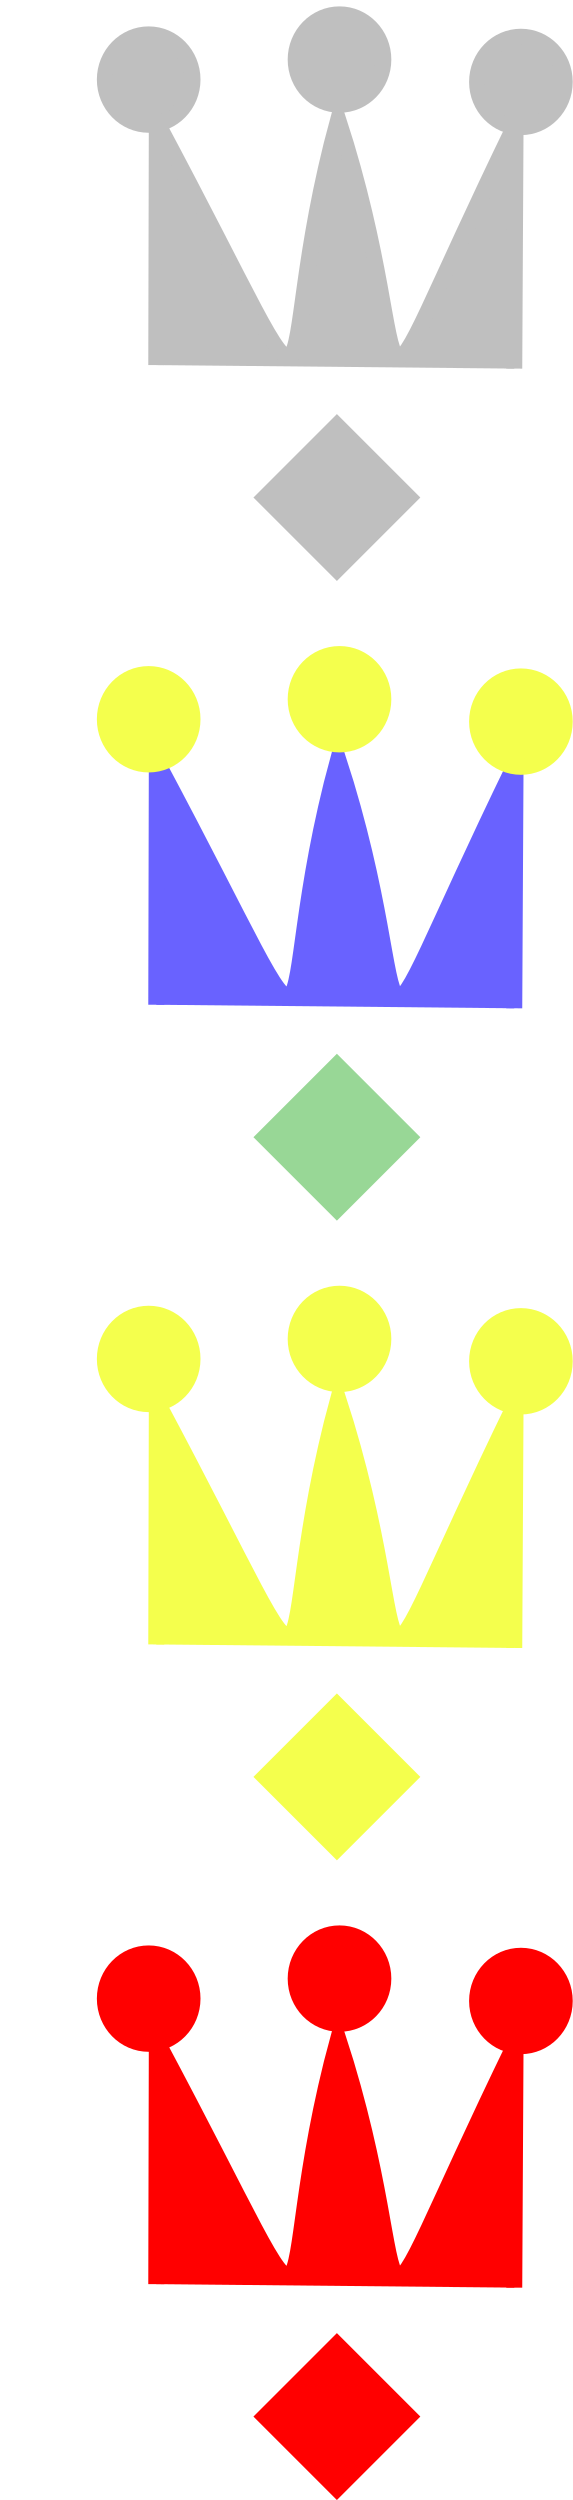
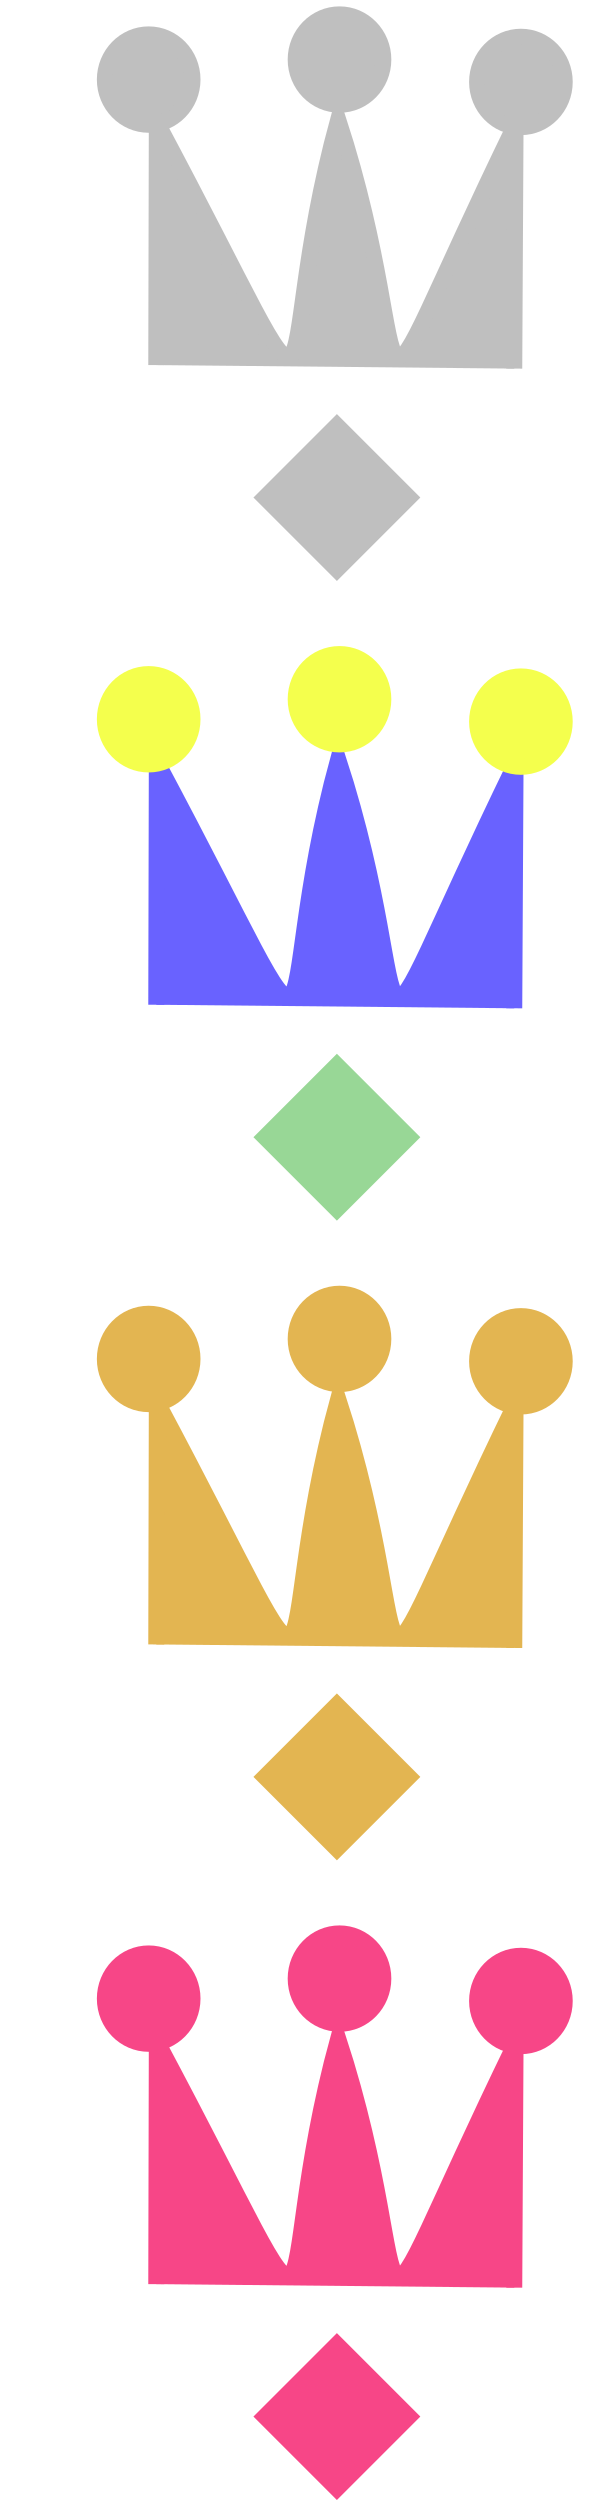
- <svg xmlns="http://www.w3.org/2000/svg" width="21.492" height="93.797" id="svg2" version="1.1">
+ <svg xmlns="http://www.w3.org/2000/svg" width="22.492" height="93.797" id="svg2" version="1.1">
  <defs id="defs4">
    <clipPath clipPathUnits="userSpaceOnUse" id="clipPath4539">
-       <rect style="fill:#ff0000;fill-opacity:1;stroke:none" id="rect4541" width="4.428" height="4.428" x="23.475" y="4.895" transform="matrix(0.7071068,0.7071068,-0.7071068,0.7071068,0,0)" />
+       <rect style="fill:#F74687;fill-opacity:1;stroke:none" id="rect4541" width="4.428" height="4.428" x="23.475" y="4.895" transform="matrix(0.7071068,0.7071068,-0.7071068,0.7071068,0,0)" />
    </clipPath>
  </defs>
  <g id="layer1" transform="translate(-0.1450826,18.06345)">
    <rect style="fill:none;stroke-width:0.6;stroke-miterlimit:4;stroke-dasharray:none" id="rect3020" width="21.145" height="21.145" x="0.145" y="3.082" />
    <rect style="fill:none;stroke-width:0.6;stroke-miterlimit:4;stroke-dasharray:none" id="rect4004" width="21.145" height="21.145" x="0.145" y="3.082" />
    <rect y="-18.063" x="0.145" height="21.145" width="21.145" id="rect4024" style="fill:none;stroke-width:0.6;stroke-miterlimit:4;stroke-dasharray:none" />
    <path id="path4036" d="m 19.439,-4.234 0.049,-9.178 c -6.388,13.141 -3.319,10.148 -6.654,-0.181 -2.785,10.27 0.272,13.36 -6.805,0.106 l -0.021,9.121" style="fill:#bfbfbf;fill-opacity:1;stroke:#bfbfbf;stroke-width:0.6;stroke-linecap:butt;stroke-linejoin:miter;stroke-miterlimit:4;stroke-opacity:1;stroke-dasharray:none" />
    <rect y="-18.063" x="0.145" height="21.145" width="21.145" id="rect4084" style="fill:none;stroke-width:0.6;stroke-miterlimit:4;stroke-dasharray:none" />
    <g id="g4209" transform="translate(89.66491,-47.02981)" />
    <g id="g4211" transform="translate(89.66491,-47.02981)" />
    <g id="g4213" transform="translate(89.66491,-47.02981)" />
    <g id="g4215" transform="translate(89.66491,-47.02981)" />
    <g id="g4217" transform="translate(89.66491,-47.02981)" />
    <g id="g4219" transform="translate(89.66491,-47.02981)" />
    <g id="g4221" transform="translate(89.66491,-47.02981)" />
    <g id="g4223" transform="translate(89.66491,-47.02981)" />
    <g id="g4225" transform="translate(89.66491,-47.02981)" />
    <g id="g4227" transform="translate(89.66491,-47.02981)" />
    <g id="g4229" transform="translate(89.66491,-47.02981)" />
    <g id="g4231" transform="translate(89.66491,-47.02981)" />
    <g id="g4233" transform="translate(89.66491,-47.02981)" />
    <g id="g4235" transform="translate(89.66491,-47.02981)" />
    <g id="g4237" transform="translate(89.66491,-47.02981)" />
    <path transform="matrix(0.8239754,0,0,0.8458035,-0.04436077,-26.07299)" d="m 9,13 c 0,1.105 -0.895,2 -2,2 -1.105,0 -2,-0.895 -2,-2 0,-1.105 0.895,-2 2,-2 1.105,0 2,0.895 2,2 z" id="path4026" style="fill:#bfbfbf;fill-opacity:1;stroke:#bfbfbf;stroke-width:0.719;stroke-linecap:round;stroke-linejoin:round;stroke-miterlimit:4;stroke-opacity:1;stroke-dasharray:none" />
    <rect style="fill:#bfbfbf;fill-opacity:1;stroke:#e3e3e3;stroke-width:0.6;stroke-linejoin:miter;stroke-miterlimit:4;stroke-opacity:1;stroke-dasharray:none" id="rect4531" width="13.28" height="8.706" x="6.178" y="19.656" ry="0.795" clip-path="url(#clipPath4539)" rx="0.795" transform="translate(-0.3535534,-22.58839)" />
    <path style="fill:#bfbfbf;fill-opacity:1;stroke:#bfbfbf;stroke-width:0.719;stroke-linecap:round;stroke-linejoin:round;stroke-miterlimit:4;stroke-opacity:1;stroke-dasharray:none" id="path4533" d="m 9,13 c 0,1.105 -0.895,2 -2,2 -1.105,0 -2,-0.895 -2,-2 0,-1.105 0.895,-2 2,-2 1.105,0 2,0.895 2,2 z" transform="matrix(0.8239754,0,0,0.8458035,7.115095,-26.82429)" />
    <path transform="matrix(0.8239754,0,0,0.8458035,13.921,-25.9846)" d="m 9,13 c 0,1.105 -0.895,2 -2,2 -1.105,0 -2,-0.895 -2,-2 0,-1.105 0.895,-2 2,-2 1.105,0 2,0.895 2,2 z" id="path4535" style="fill:#bfbfbf;fill-opacity:1;stroke:#bfbfbf;stroke-width:0.719;stroke-linecap:round;stroke-linejoin:round;stroke-miterlimit:4;stroke-opacity:1;stroke-dasharray:none" />
    <path style="fill:#6962ff;fill-opacity:1;stroke:#6962ff;stroke-width:0.6;stroke-linecap:butt;stroke-linejoin:miter;stroke-miterlimit:4;stroke-opacity:1;stroke-dasharray:none" d="M 19.439,19.766 19.488,10.588 C 13.1,23.729 16.17,20.736 12.834,10.407 10.049,20.676 13.106,23.766 6.029,10.513 l -0.021,9.121" id="path4555" />
    <path style="fill:#f4ff4d;fill-opacity:1;stroke:#f4ff4d;stroke-width:0.719;stroke-linecap:round;stroke-linejoin:round;stroke-miterlimit:4;stroke-opacity:1;stroke-dasharray:none" id="path4557" d="m 9,13 c 0,1.105 -0.895,2 -2,2 -1.105,0 -2,-0.895 -2,-2 0,-1.105 0.895,-2 2,-2 1.105,0 2,0.895 2,2 z" transform="matrix(0.8239754,0,0,0.8458035,-0.04436077,-2.072987)" />
    <rect transform="translate(-0.3535534,1.411612)" rx="0.795" clip-path="url(#clipPath4539)" ry="0.795" y="19.656" x="6.178" height="8.706" width="13.28" id="rect4559" style="fill:#98d796;fill-opacity:1;stroke:none" />
    <path transform="matrix(0.8239754,0,0,0.8458035,7.115095,-2.824287)" d="m 9,13 c 0,1.105 -0.895,2 -2,2 -1.105,0 -2,-0.895 -2,-2 0,-1.105 0.895,-2 2,-2 1.105,0 2,0.895 2,2 z" id="path4561" style="fill:#f4ff4d;fill-opacity:1;stroke:#f4ff4d;stroke-width:0.719;stroke-linecap:round;stroke-linejoin:round;stroke-miterlimit:4;stroke-opacity:1;stroke-dasharray:none" />
    <path style="fill:#f4ff4d;fill-opacity:1;stroke:#f4ff4d;stroke-width:0.719;stroke-linecap:round;stroke-linejoin:round;stroke-miterlimit:4;stroke-opacity:1;stroke-dasharray:none" id="path4563" d="m 9,13 c 0,1.105 -0.895,2 -2,2 -1.105,0 -2,-0.895 -2,-2 0,-1.105 0.895,-2 2,-2 1.105,0 2,0.895 2,2 z" transform="matrix(0.8239754,0,0,0.8458035,13.921,-1.984598)" />
-     <path id="path4575" d="M 19.439,43.766 19.488,34.588 C 13.1,47.729 16.17,44.736 12.834,34.407 10.049,44.676 13.106,47.766 6.029,34.513 l -0.021,9.121" style="fill:#f4ff4d;fill-opacity:1;stroke:#f4ff4d;stroke-width:0.6;stroke-linecap:butt;stroke-linejoin:miter;stroke-miterlimit:4;stroke-opacity:1;stroke-dasharray:none" />
-     <path transform="matrix(0.8239754,0,0,0.8458035,-0.04436077,21.92701)" d="m 9,13 c 0,1.105 -0.895,2 -2,2 -1.105,0 -2,-0.895 -2,-2 0,-1.105 0.895,-2 2,-2 1.105,0 2,0.895 2,2 z" id="path4577" style="fill:#f4ff4d;fill-opacity:1;stroke:#f4ff4d;stroke-width:0.719;stroke-linecap:round;stroke-linejoin:round;stroke-miterlimit:4;stroke-opacity:1;stroke-dasharray:none" />
-     <rect style="fill:#f4ff4d;fill-opacity:1;stroke:none" id="rect4579" width="13.28" height="8.706" x="6.178" y="19.656" ry="0.795" clip-path="url(#clipPath4539)" rx="0.795" transform="translate(-0.3535534,25.41161)" />
-     <path style="fill:#f4ff4d;fill-opacity:1;stroke:#f4ff4d;stroke-width:0.719;stroke-linecap:round;stroke-linejoin:round;stroke-miterlimit:4;stroke-opacity:1;stroke-dasharray:none" id="path4581" d="m 9,13 c 0,1.105 -0.895,2 -2,2 -1.105,0 -2,-0.895 -2,-2 0,-1.105 0.895,-2 2,-2 1.105,0 2,0.895 2,2 z" transform="matrix(0.8239754,0,0,0.8458035,7.115095,21.17571)" />
-     <path transform="matrix(0.8239754,0,0,0.8458035,13.921,22.0154)" d="m 9,13 c 0,1.105 -0.895,2 -2,2 -1.105,0 -2,-0.895 -2,-2 0,-1.105 0.895,-2 2,-2 1.105,0 2,0.895 2,2 z" id="path4583" style="fill:#f4ff4d;fill-opacity:1;stroke:#f4ff4d;stroke-width:0.719;stroke-linecap:round;stroke-linejoin:round;stroke-miterlimit:4;stroke-opacity:1;stroke-dasharray:none" />
-     <path style="fill:#ff0000;fill-opacity:1;stroke:#ff0000;stroke-width:0.6;stroke-linecap:butt;stroke-linejoin:miter;stroke-miterlimit:4;stroke-opacity:1;stroke-dasharray:none" d="M 19.439,67.766 19.488,58.588 C 13.1,71.729 16.17,68.736 12.834,58.407 10.049,68.676 13.106,71.766 6.029,58.513 l -0.021,9.121" id="path3048" />
-     <path style="fill:#ff0000;fill-opacity:1;stroke:#ff0000;stroke-width:0.719;stroke-linecap:round;stroke-linejoin:round;stroke-miterlimit:4;stroke-opacity:1;stroke-dasharray:none" id="path3050" d="m 9,13 c 0,1.105 -0.895,2 -2,2 -1.105,0 -2,-0.895 -2,-2 0,-1.105 0.895,-2 2,-2 1.105,0 2,0.895 2,2 z" transform="matrix(0.8239754,0,0,0.8458035,-0.04436077,45.92701)" />
-     <rect transform="translate(-0.3535534,49.41161)" rx="0.795" clip-path="url(#clipPath4539)" ry="0.795" y="19.656" x="6.178" height="8.706" width="13.28" id="rect3052" style="fill:#ff0000;fill-opacity:1;stroke:none" />
-     <path transform="matrix(0.8239754,0,0,0.8458035,7.115095,45.17571)" d="m 9,13 c 0,1.105 -0.895,2 -2,2 -1.105,0 -2,-0.895 -2,-2 0,-1.105 0.895,-2 2,-2 1.105,0 2,0.895 2,2 z" id="path3054" style="fill:#ff0000;fill-opacity:1;stroke:#ff0000;stroke-width:0.719;stroke-linecap:round;stroke-linejoin:round;stroke-miterlimit:4;stroke-opacity:1;stroke-dasharray:none" />
-     <path style="fill:#ff0000;fill-opacity:1;stroke:#ff0000;stroke-width:0.719;stroke-linecap:round;stroke-linejoin:round;stroke-miterlimit:4;stroke-opacity:1;stroke-dasharray:none" id="path3056" d="m 9,13 c 0,1.105 -0.895,2 -2,2 -1.105,0 -2,-0.895 -2,-2 0,-1.105 0.895,-2 2,-2 1.105,0 2,0.895 2,2 z" transform="matrix(0.8239754,0,0,0.8458035,13.921,46.0154)" />
+     <path id="path4575" d="M 19.439,43.766 19.488,34.588 C 13.1,47.729 16.17,44.736 12.834,34.407 10.049,44.676 13.106,47.766 6.029,34.513 l -0.021,9.121" style="fill:#E3B551;fill-opacity:1;stroke:#E3B551;stroke-width:0.6;stroke-linecap:butt;stroke-linejoin:miter;stroke-miterlimit:4;stroke-opacity:1;stroke-dasharray:none" />
+     <path transform="matrix(0.8239754,0,0,0.8458035,-0.04436077,21.92701)" d="m 9,13 c 0,1.105 -0.895,2 -2,2 -1.105,0 -2,-0.895 -2,-2 0,-1.105 0.895,-2 2,-2 1.105,0 2,0.895 2,2 z" id="path4577" style="fill:#E3B551;fill-opacity:1;stroke:#E3B551;stroke-width:0.719;stroke-linecap:round;stroke-linejoin:round;stroke-miterlimit:4;stroke-opacity:1;stroke-dasharray:none" />
+     <rect style="fill:#E3B551;fill-opacity:1;stroke:none" id="rect4579" width="13.28" height="8.706" x="6.178" y="19.656" ry="0.795" clip-path="url(#clipPath4539)" rx="0.795" transform="translate(-0.3535534,25.41161)" />
+     <path style="fill:#E3B551;fill-opacity:1;stroke:#E3B551;stroke-width:0.719;stroke-linecap:round;stroke-linejoin:round;stroke-miterlimit:4;stroke-opacity:1;stroke-dasharray:none" id="path4581" d="m 9,13 c 0,1.105 -0.895,2 -2,2 -1.105,0 -2,-0.895 -2,-2 0,-1.105 0.895,-2 2,-2 1.105,0 2,0.895 2,2 z" transform="matrix(0.8239754,0,0,0.8458035,7.115095,21.17571)" />
+     <path transform="matrix(0.8239754,0,0,0.8458035,13.921,22.0154)" d="m 9,13 c 0,1.105 -0.895,2 -2,2 -1.105,0 -2,-0.895 -2,-2 0,-1.105 0.895,-2 2,-2 1.105,0 2,0.895 2,2 z" id="path4583" style="fill:#E3B551;fill-opacity:1;stroke:#E3B551;stroke-width:0.719;stroke-linecap:round;stroke-linejoin:round;stroke-miterlimit:4;stroke-opacity:1;stroke-dasharray:none" />
+     <path style="fill:#F74687;fill-opacity:1;stroke:#F74687;stroke-width:0.6;stroke-linecap:butt;stroke-linejoin:miter;stroke-miterlimit:4;stroke-opacity:1;stroke-dasharray:none" d="M 19.439,67.766 19.488,58.588 C 13.1,71.729 16.17,68.736 12.834,58.407 10.049,68.676 13.106,71.766 6.029,58.513 l -0.021,9.121" id="path3048" />
+     <path style="fill:#F74687;fill-opacity:1;stroke:#F74687;stroke-width:0.719;stroke-linecap:round;stroke-linejoin:round;stroke-miterlimit:4;stroke-opacity:1;stroke-dasharray:none" id="path3050" d="m 9,13 c 0,1.105 -0.895,2 -2,2 -1.105,0 -2,-0.895 -2,-2 0,-1.105 0.895,-2 2,-2 1.105,0 2,0.895 2,2 z" transform="matrix(0.8239754,0,0,0.8458035,-0.04436077,45.92701)" />
+     <rect transform="translate(-0.3535534,49.41161)" rx="0.795" clip-path="url(#clipPath4539)" ry="0.795" y="19.656" x="6.178" height="8.706" width="13.28" id="rect3052" style="fill:#F74687;fill-opacity:1;stroke:none" />
+     <path transform="matrix(0.8239754,0,0,0.8458035,7.115095,45.17571)" d="m 9,13 c 0,1.105 -0.895,2 -2,2 -1.105,0 -2,-0.895 -2,-2 0,-1.105 0.895,-2 2,-2 1.105,0 2,0.895 2,2 z" id="path3054" style="fill:#F74687;fill-opacity:1;stroke:#F74687;stroke-width:0.719;stroke-linecap:round;stroke-linejoin:round;stroke-miterlimit:4;stroke-opacity:1;stroke-dasharray:none" />
+     <path style="fill:#F74687;fill-opacity:1;stroke:#F74687;stroke-width:0.719;stroke-linecap:round;stroke-linejoin:round;stroke-miterlimit:4;stroke-opacity:1;stroke-dasharray:none" id="path3056" d="m 9,13 c 0,1.105 -0.895,2 -2,2 -1.105,0 -2,-0.895 -2,-2 0,-1.105 0.895,-2 2,-2 1.105,0 2,0.895 2,2 z" transform="matrix(0.8239754,0,0,0.8458035,13.921,46.0154)" />
  </g>
  <style id="style3032" type="text/css">
	.st0{fill:#BBBBBB;}
	.st1{fill:#78B2F2;}
</style>
  <style id="style4197" type="text/css">
	.st0{fill:#BBBBBB;}
	.st1{fill:#78B2F2;}
</style>
  <style id="style4292" type="text/css">
	.st0{fill:#BBBBBB;}
	.st1{fill:#78B2F2;}
</style>
</svg>
